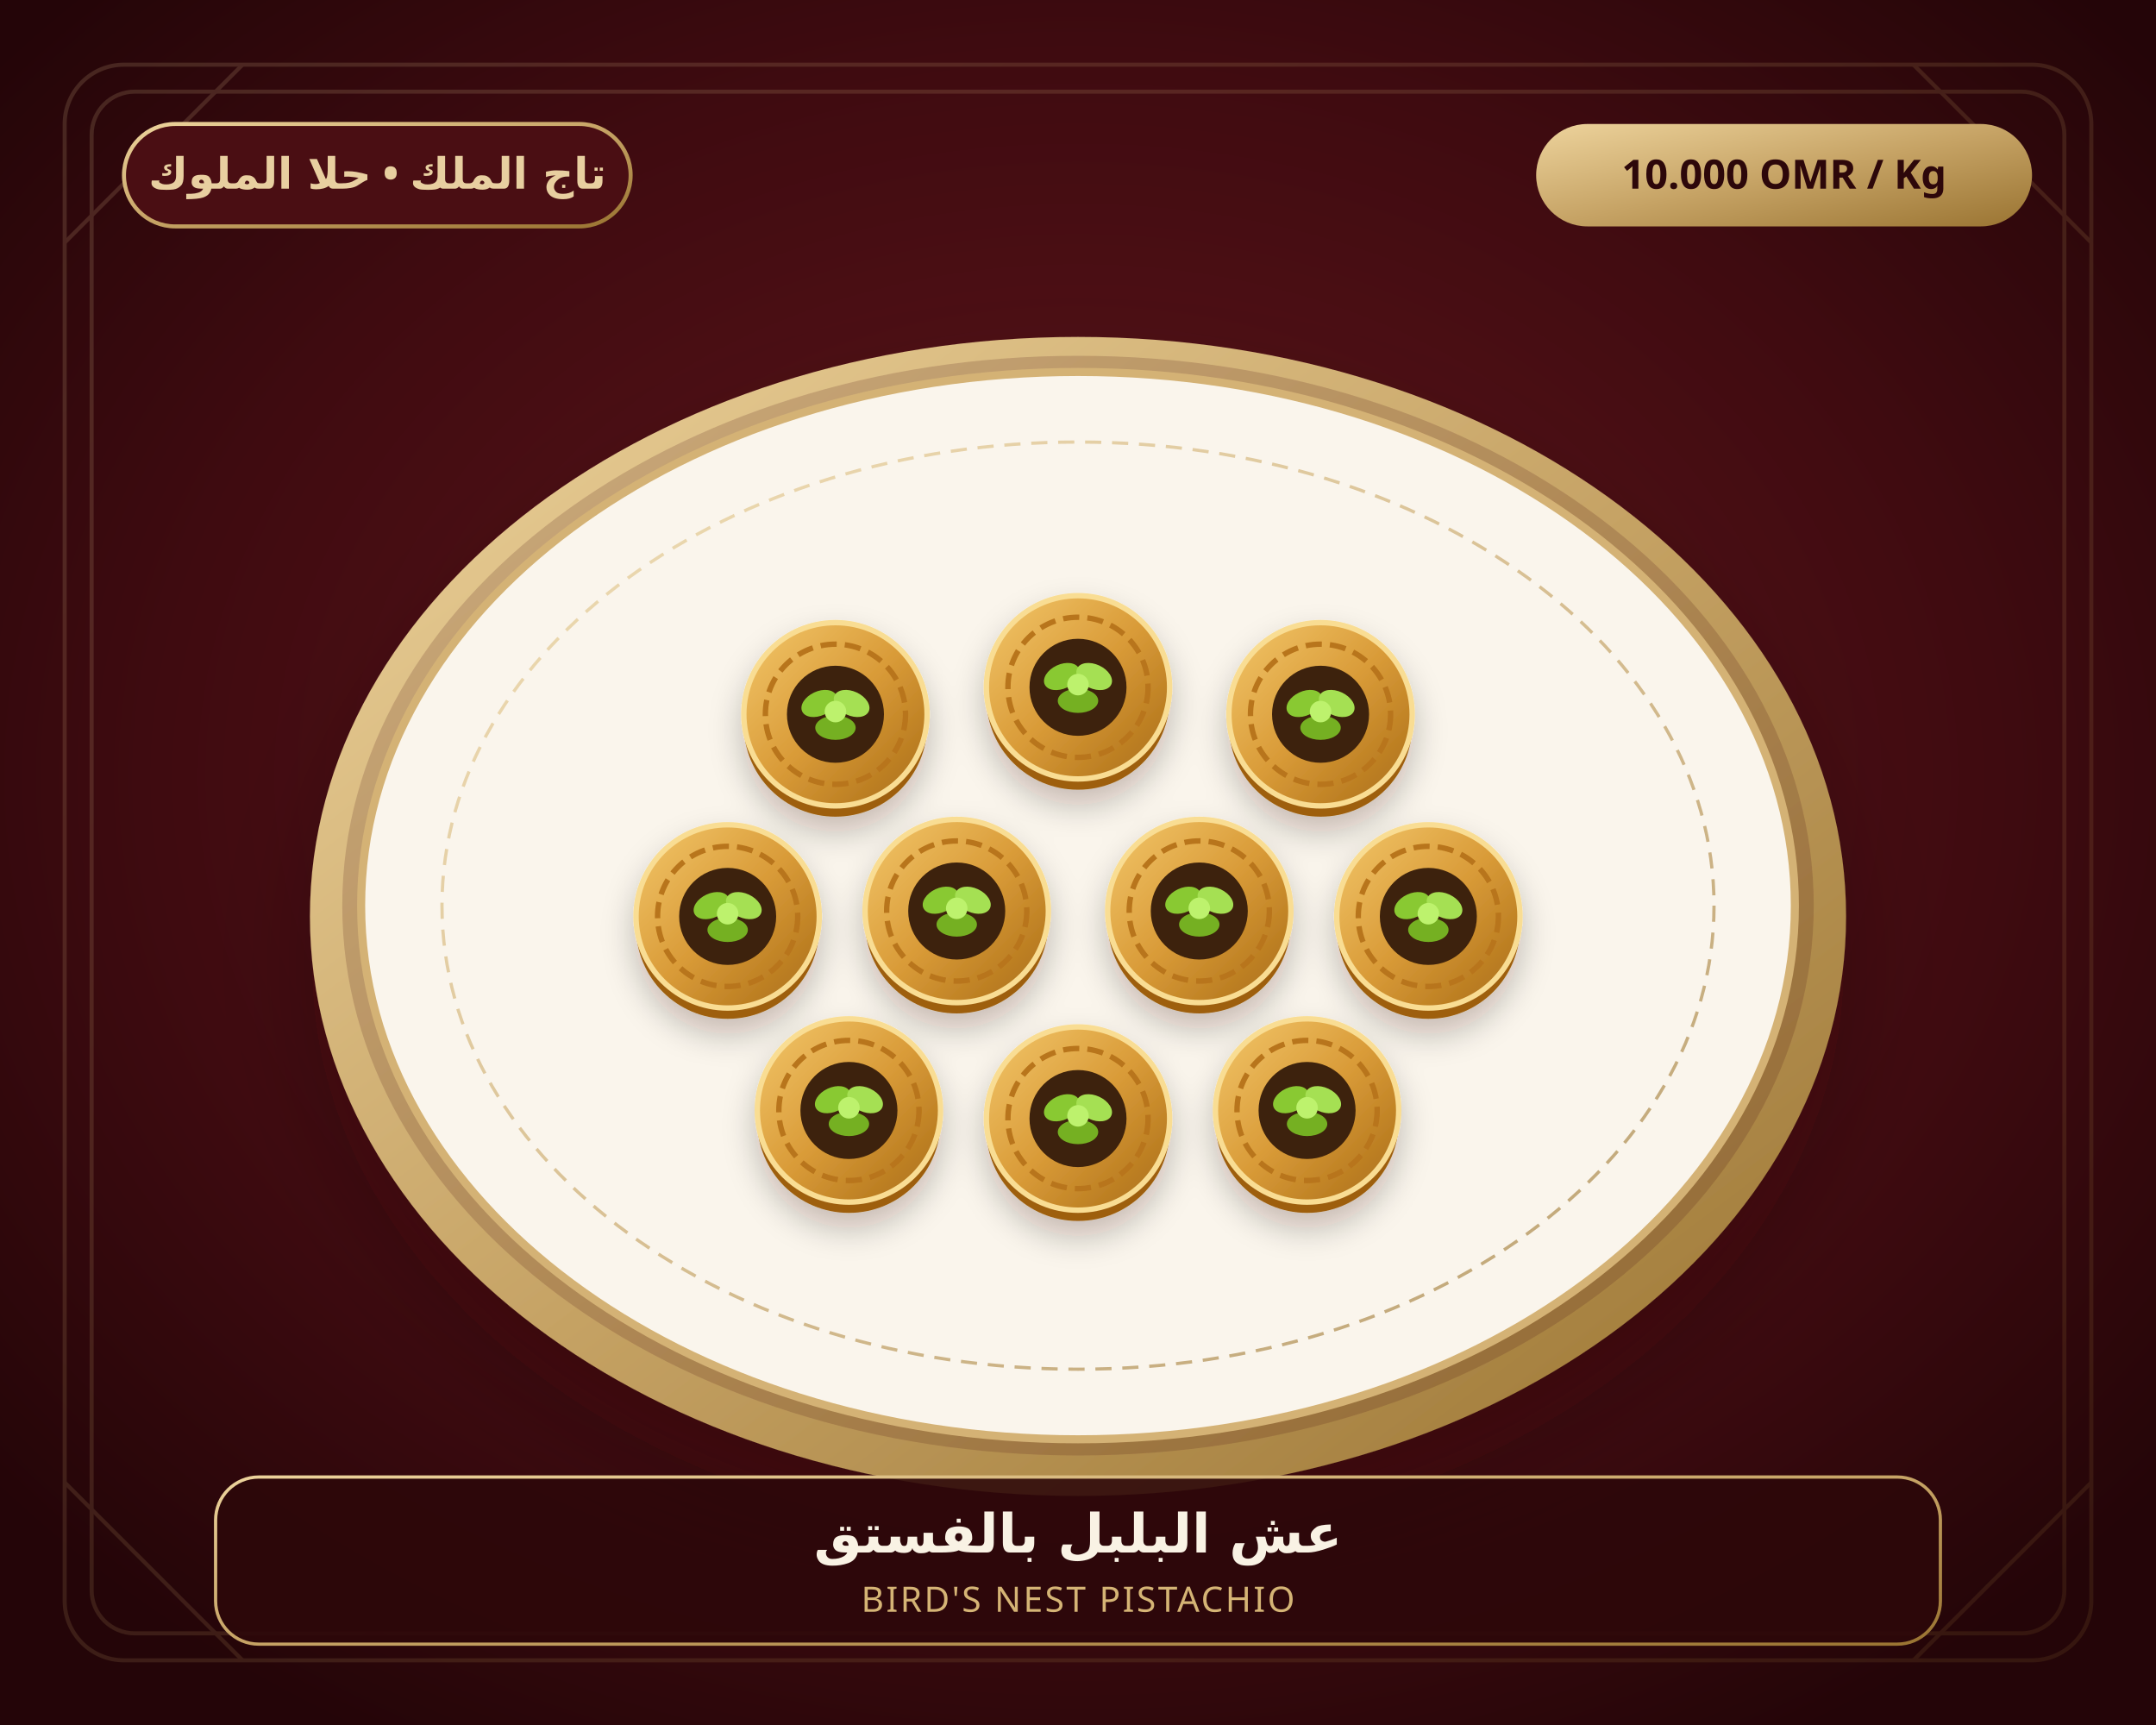
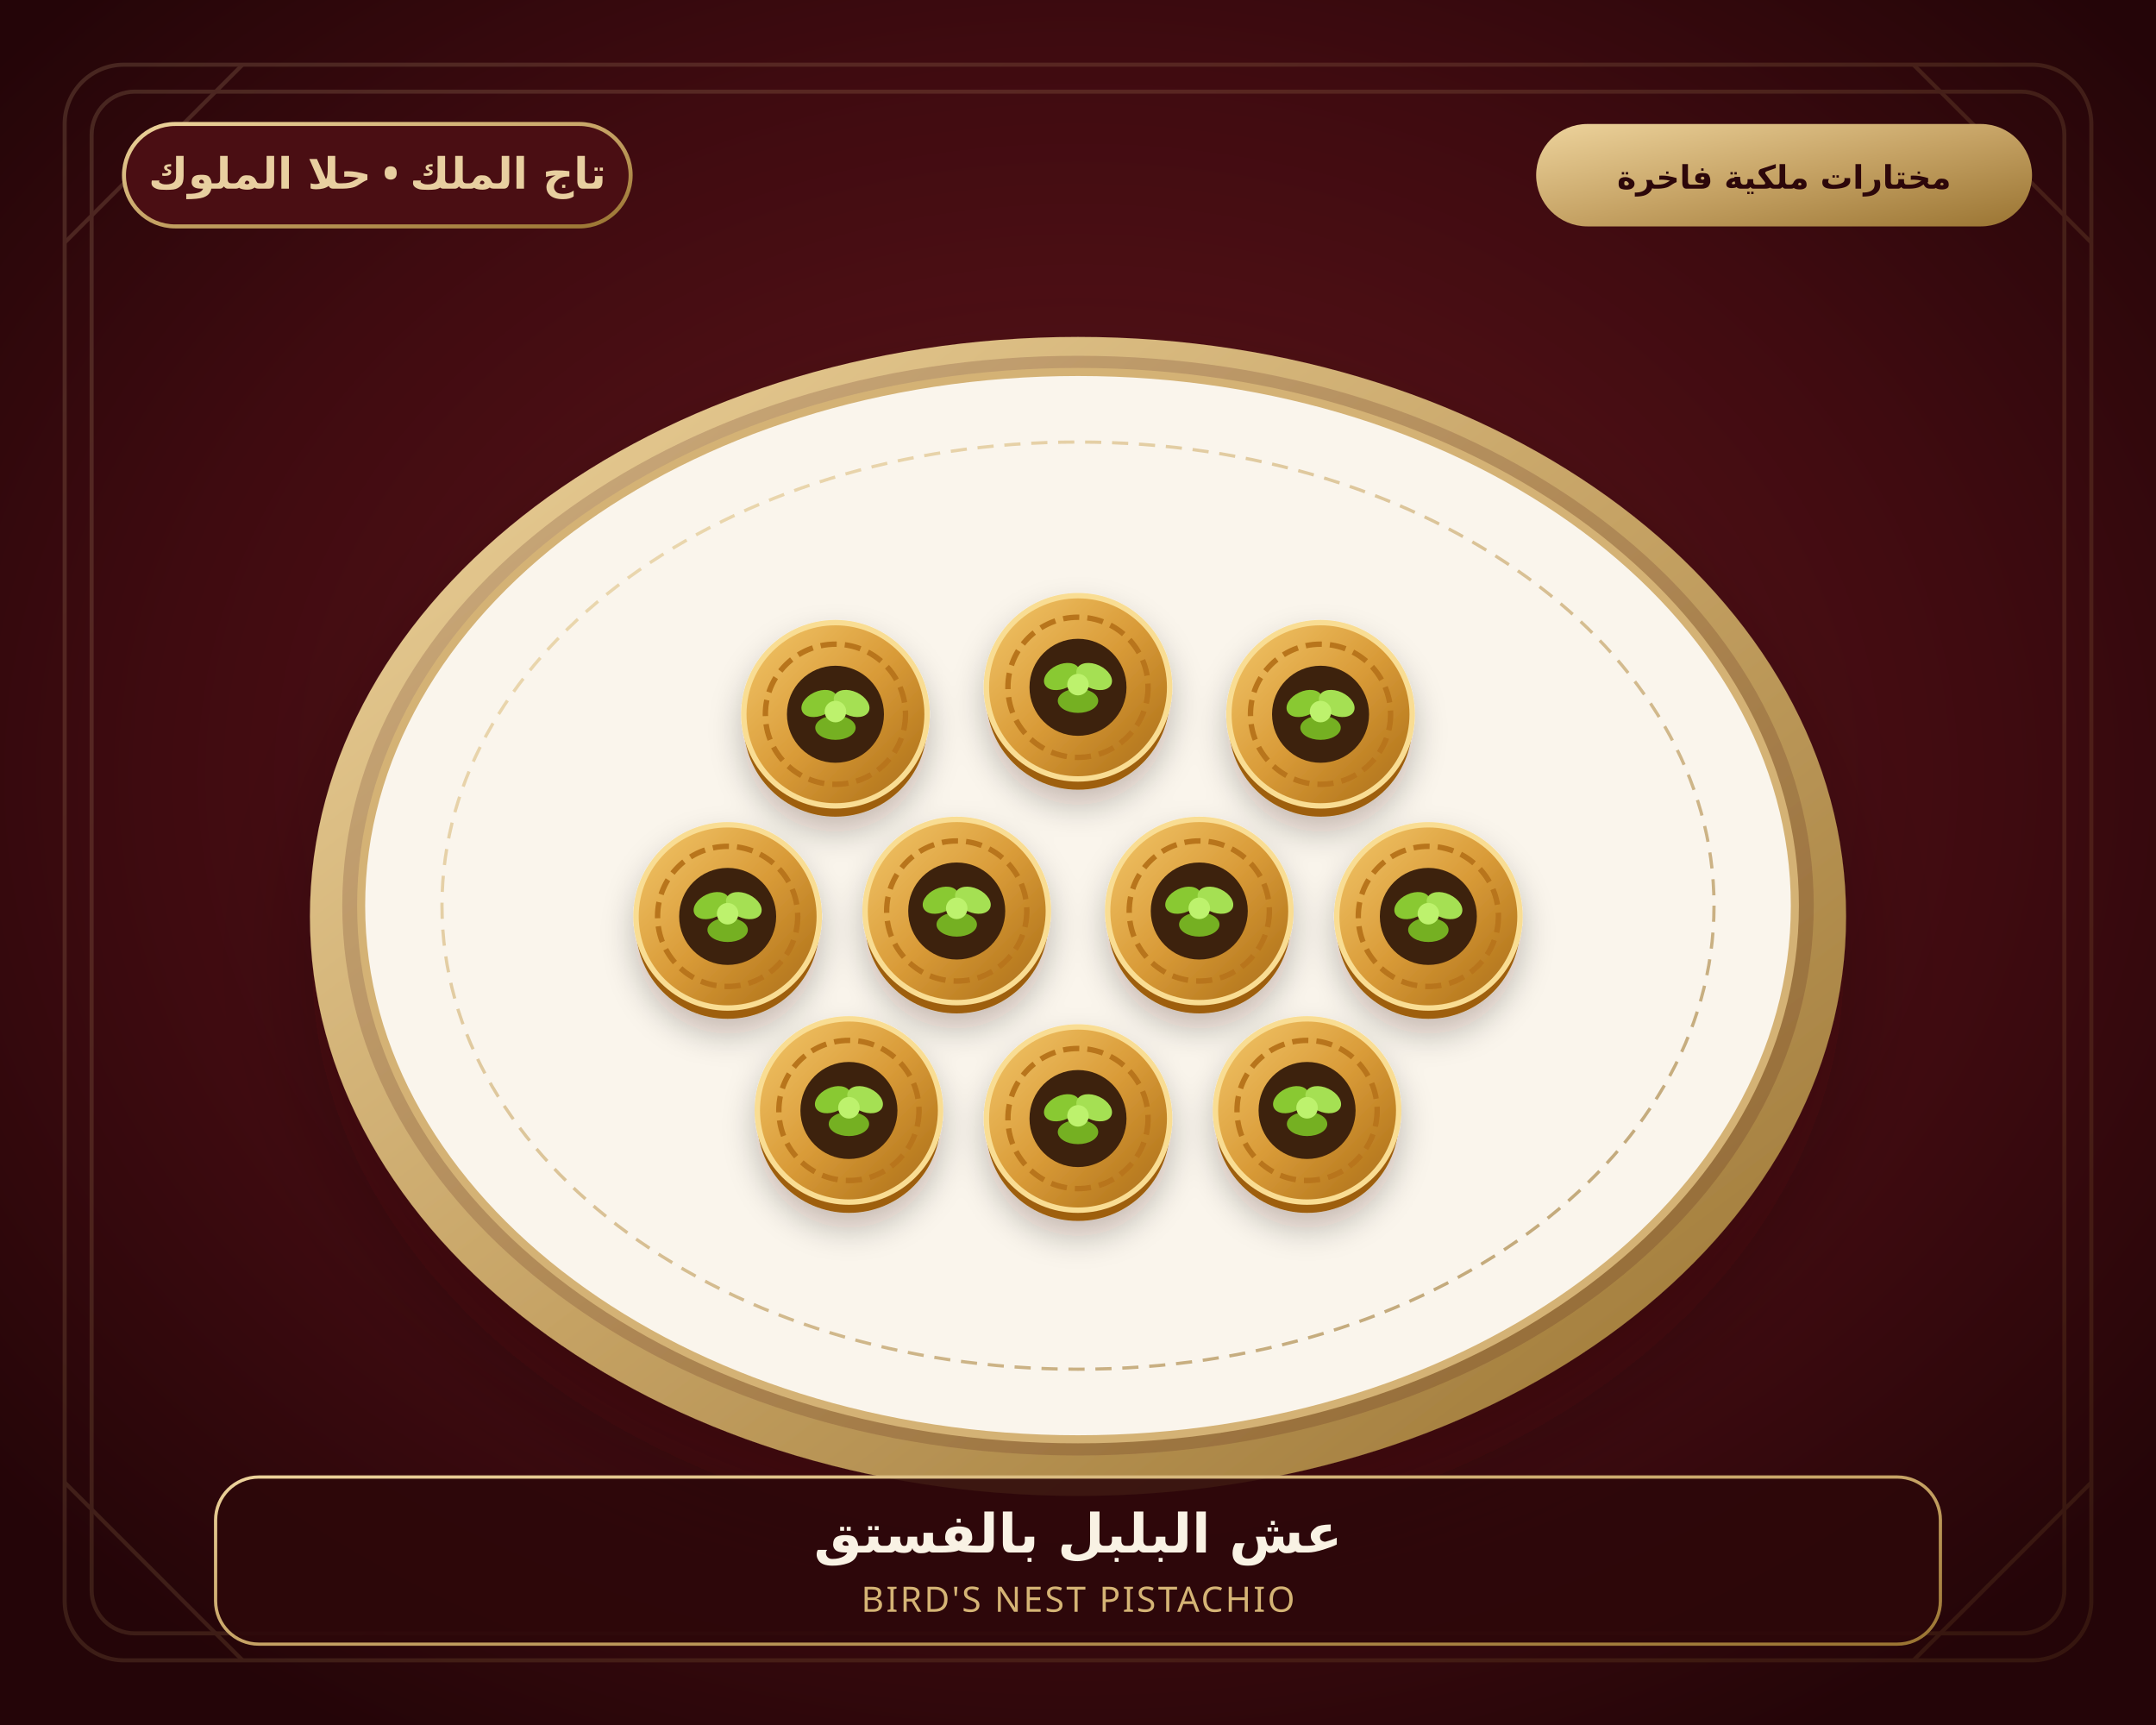
<svg xmlns="http://www.w3.org/2000/svg" viewBox="0 0 800 640" width="800" height="640">
  <defs>
    <radialGradient id="bgGrad" cx="50%" cy="45%" r="65%">
      <stop offset="0%" stop-color="#63151C" />
      <stop offset="65%" stop-color="#3F0B10" />
      <stop offset="100%" stop-color="#240508" />
    </radialGradient>
    <linearGradient id="goldRim" x1="0%" y1="0%" x2="100%" y2="100%">
      <stop offset="0%" stop-color="#EDD39C" />
      <stop offset="50%" stop-color="#C6A365" />
      <stop offset="100%" stop-color="#9A7432" />
    </linearGradient>
    <linearGradient id="kataifiGold" x1="0%" y1="0%" x2="100%" y2="100%">
      <stop offset="0%" stop-color="#F3C76B" />
      <stop offset="50%" stop-color="#D99B38" />
      <stop offset="100%" stop-color="#A86B14" />
    </linearGradient>
    <linearGradient id="pistachioGreen" x1="0%" y1="0%" x2="100%" y2="100%">
      <stop offset="0%" stop-color="#98C948" />
      <stop offset="55%" stop-color="#6CA329" />
      <stop offset="100%" stop-color="#467314" />
    </linearGradient>
    <linearGradient id="qishtaCream" x1="0%" y1="0%" x2="0%" y2="100%">
      <stop offset="0%" stop-color="#FFFFFF" />
      <stop offset="70%" stop-color="#FFF9EC" />
      <stop offset="100%" stop-color="#EFE2C8" />
    </linearGradient>
    <linearGradient id="walnutBronze" x1="0%" y1="0%" x2="100%" y2="100%">
      <stop offset="0%" stop-color="#C48845" />
      <stop offset="50%" stop-color="#8F5922" />
      <stop offset="100%" stop-color="#5E350E" />
    </linearGradient>
    <linearGradient id="chocoRich" x1="0%" y1="0%" x2="100%" y2="100%">
      <stop offset="0%" stop-color="#5A311D" />
      <stop offset="50%" stop-color="#3B1D0F" />
      <stop offset="100%" stop-color="#241007" />
    </linearGradient>
    <filter id="softShadow" x="-15%" y="-15%" width="130%" height="135%">
      <feDropShadow dx="0" dy="18" stdDeviation="18" flood-color="#2B070A" flood-opacity="0.22" />
    </filter>
    <filter id="pieceShadow" x="-20%" y="-20%" width="140%" height="140%">
      <feDropShadow dx="0" dy="6" stdDeviation="6" flood-color="#2B070A" flood-opacity="0.24" />
    </filter>
  </defs>
  <rect width="800" height="640" fill="url(#bgGrad)" />
  <g opacity="0.16" stroke="url(#goldRim)" stroke-width="1.5" fill="none">
    <rect x="24" y="24" width="752" height="592" rx="22" />
    <rect x="34" y="34" width="732" height="572" rx="16" />
    <path d="M24 90 L90 24 M776 90 L710 24 M24 550 L90 616 M776 550 L710 616" />
  </g>
  <g filter="url(#softShadow)">
    <ellipse cx="400" cy="340" rx="285" ry="215" fill="url(#goldRim)" />
    <ellipse cx="400" cy="336" rx="273" ry="204" fill="#4A0E13" opacity="0.18" />
    <ellipse cx="400" cy="336" rx="266" ry="198" fill="#FAF5EC" stroke="#D4B275" stroke-width="3" />
    <ellipse cx="400" cy="336" rx="236" ry="172" fill="none" stroke="url(#goldRim)" stroke-width="1.2" stroke-dasharray="6 4" opacity="0.65" />
  </g>
  <g filter="url(#pieceShadow)">
    <g transform="translate(310,265)">
      <circle cx="0" cy="4" r="34" fill="#9E5E10" />
      <circle cx="0" cy="0" r="34" fill="url(#kataifiGold)" stroke="#F9DD93" stroke-width="2" />
      <circle cx="0" cy="0" r="26" fill="none" stroke="#B8741A" stroke-width="2" stroke-dasharray="6 3" />
      <circle cx="0" cy="0" r="18" fill="#3D220A" />
      <ellipse cx="-6" cy="-4" rx="7" ry="4.5" transform="rotate(-25 -6 -4)" fill="#89C932" />
      <ellipse cx="6" cy="-4" rx="7" ry="4.5" transform="rotate(25 6 -4)" fill="#A5E052" />
      <ellipse cx="0" cy="5" rx="7.5" ry="4.5" fill="#74B021" />
      <circle cx="0" cy="-1" r="4" fill="#BDF26D" />
    </g>
    <g transform="translate(400,255)">
      <circle cx="0" cy="4" r="34" fill="#9E5E10" />
      <circle cx="0" cy="0" r="34" fill="url(#kataifiGold)" stroke="#F9DD93" stroke-width="2" />
      <circle cx="0" cy="0" r="26" fill="none" stroke="#B8741A" stroke-width="2" stroke-dasharray="6 3" />
      <circle cx="0" cy="0" r="18" fill="#3D220A" />
      <ellipse cx="-6" cy="-4" rx="7" ry="4.5" transform="rotate(-25 -6 -4)" fill="#89C932" />
      <ellipse cx="6" cy="-4" rx="7" ry="4.5" transform="rotate(25 6 -4)" fill="#A5E052" />
      <ellipse cx="0" cy="5" rx="7.5" ry="4.5" fill="#74B021" />
      <circle cx="0" cy="-1" r="4" fill="#BDF26D" />
    </g>
    <g transform="translate(490,265)">
      <circle cx="0" cy="4" r="34" fill="#9E5E10" />
      <circle cx="0" cy="0" r="34" fill="url(#kataifiGold)" stroke="#F9DD93" stroke-width="2" />
      <circle cx="0" cy="0" r="26" fill="none" stroke="#B8741A" stroke-width="2" stroke-dasharray="6 3" />
      <circle cx="0" cy="0" r="18" fill="#3D220A" />
      <ellipse cx="-6" cy="-4" rx="7" ry="4.5" transform="rotate(-25 -6 -4)" fill="#89C932" />
      <ellipse cx="6" cy="-4" rx="7" ry="4.5" transform="rotate(25 6 -4)" fill="#A5E052" />
      <ellipse cx="0" cy="5" rx="7.5" ry="4.5" fill="#74B021" />
      <circle cx="0" cy="-1" r="4" fill="#BDF26D" />
    </g>
    <g transform="translate(270,340)">
      <circle cx="0" cy="4" r="34" fill="#9E5E10" />
      <circle cx="0" cy="0" r="34" fill="url(#kataifiGold)" stroke="#F9DD93" stroke-width="2" />
      <circle cx="0" cy="0" r="26" fill="none" stroke="#B8741A" stroke-width="2" stroke-dasharray="6 3" />
      <circle cx="0" cy="0" r="18" fill="#3D220A" />
      <ellipse cx="-6" cy="-4" rx="7" ry="4.5" transform="rotate(-25 -6 -4)" fill="#89C932" />
      <ellipse cx="6" cy="-4" rx="7" ry="4.5" transform="rotate(25 6 -4)" fill="#A5E052" />
      <ellipse cx="0" cy="5" rx="7.5" ry="4.5" fill="#74B021" />
      <circle cx="0" cy="-1" r="4" fill="#BDF26D" />
    </g>
    <g transform="translate(355,338)">
      <circle cx="0" cy="4" r="34" fill="#9E5E10" />
      <circle cx="0" cy="0" r="34" fill="url(#kataifiGold)" stroke="#F9DD93" stroke-width="2" />
      <circle cx="0" cy="0" r="26" fill="none" stroke="#B8741A" stroke-width="2" stroke-dasharray="6 3" />
      <circle cx="0" cy="0" r="18" fill="#3D220A" />
      <ellipse cx="-6" cy="-4" rx="7" ry="4.5" transform="rotate(-25 -6 -4)" fill="#89C932" />
      <ellipse cx="6" cy="-4" rx="7" ry="4.5" transform="rotate(25 6 -4)" fill="#A5E052" />
      <ellipse cx="0" cy="5" rx="7.5" ry="4.5" fill="#74B021" />
      <circle cx="0" cy="-1" r="4" fill="#BDF26D" />
    </g>
    <g transform="translate(445,338)">
      <circle cx="0" cy="4" r="34" fill="#9E5E10" />
      <circle cx="0" cy="0" r="34" fill="url(#kataifiGold)" stroke="#F9DD93" stroke-width="2" />
      <circle cx="0" cy="0" r="26" fill="none" stroke="#B8741A" stroke-width="2" stroke-dasharray="6 3" />
      <circle cx="0" cy="0" r="18" fill="#3D220A" />
      <ellipse cx="-6" cy="-4" rx="7" ry="4.5" transform="rotate(-25 -6 -4)" fill="#89C932" />
      <ellipse cx="6" cy="-4" rx="7" ry="4.5" transform="rotate(25 6 -4)" fill="#A5E052" />
      <ellipse cx="0" cy="5" rx="7.5" ry="4.5" fill="#74B021" />
      <circle cx="0" cy="-1" r="4" fill="#BDF26D" />
    </g>
    <g transform="translate(530,340)">
      <circle cx="0" cy="4" r="34" fill="#9E5E10" />
      <circle cx="0" cy="0" r="34" fill="url(#kataifiGold)" stroke="#F9DD93" stroke-width="2" />
      <circle cx="0" cy="0" r="26" fill="none" stroke="#B8741A" stroke-width="2" stroke-dasharray="6 3" />
      <circle cx="0" cy="0" r="18" fill="#3D220A" />
      <ellipse cx="-6" cy="-4" rx="7" ry="4.5" transform="rotate(-25 -6 -4)" fill="#89C932" />
      <ellipse cx="6" cy="-4" rx="7" ry="4.5" transform="rotate(25 6 -4)" fill="#A5E052" />
      <ellipse cx="0" cy="5" rx="7.5" ry="4.5" fill="#74B021" />
      <circle cx="0" cy="-1" r="4" fill="#BDF26D" />
    </g>
    <g transform="translate(315,412)">
      <circle cx="0" cy="4" r="34" fill="#9E5E10" />
      <circle cx="0" cy="0" r="34" fill="url(#kataifiGold)" stroke="#F9DD93" stroke-width="2" />
      <circle cx="0" cy="0" r="26" fill="none" stroke="#B8741A" stroke-width="2" stroke-dasharray="6 3" />
      <circle cx="0" cy="0" r="18" fill="#3D220A" />
      <ellipse cx="-6" cy="-4" rx="7" ry="4.5" transform="rotate(-25 -6 -4)" fill="#89C932" />
      <ellipse cx="6" cy="-4" rx="7" ry="4.5" transform="rotate(25 6 -4)" fill="#A5E052" />
      <ellipse cx="0" cy="5" rx="7.5" ry="4.5" fill="#74B021" />
      <circle cx="0" cy="-1" r="4" fill="#BDF26D" />
    </g>
    <g transform="translate(400,415)">
      <circle cx="0" cy="4" r="34" fill="#9E5E10" />
      <circle cx="0" cy="0" r="34" fill="url(#kataifiGold)" stroke="#F9DD93" stroke-width="2" />
      <circle cx="0" cy="0" r="26" fill="none" stroke="#B8741A" stroke-width="2" stroke-dasharray="6 3" />
      <circle cx="0" cy="0" r="18" fill="#3D220A" />
      <ellipse cx="-6" cy="-4" rx="7" ry="4.5" transform="rotate(-25 -6 -4)" fill="#89C932" />
      <ellipse cx="6" cy="-4" rx="7" ry="4.5" transform="rotate(25 6 -4)" fill="#A5E052" />
      <ellipse cx="0" cy="5" rx="7.5" ry="4.5" fill="#74B021" />
      <circle cx="0" cy="-1" r="4" fill="#BDF26D" />
    </g>
    <g transform="translate(485,412)">
      <circle cx="0" cy="4" r="34" fill="#9E5E10" />
      <circle cx="0" cy="0" r="34" fill="url(#kataifiGold)" stroke="#F9DD93" stroke-width="2" />
      <circle cx="0" cy="0" r="26" fill="none" stroke="#B8741A" stroke-width="2" stroke-dasharray="6 3" />
      <circle cx="0" cy="0" r="18" fill="#3D220A" />
      <ellipse cx="-6" cy="-4" rx="7" ry="4.5" transform="rotate(-25 -6 -4)" fill="#89C932" />
      <ellipse cx="6" cy="-4" rx="7" ry="4.5" transform="rotate(25 6 -4)" fill="#A5E052" />
      <ellipse cx="0" cy="5" rx="7.5" ry="4.5" fill="#74B021" />
      <circle cx="0" cy="-1" r="4" fill="#BDF26D" />
    </g>
  </g>
  <g transform="translate(46, 46)">
    <rect x="0" y="0" width="188" height="38" rx="19" fill="#4A0E13" stroke="url(#goldRim)" stroke-width="1.5" />
    <text x="94" y="24" text-anchor="middle" fill="#E8CFA0" font-family="Amiri, Tajawal, sans-serif" font-size="16" font-weight="bold">تاج الملك • حلا الملوك</text>
  </g>
  <g transform="translate(570, 46)">
    <rect x="0" y="0" width="184" height="38" rx="19" fill="url(#goldRim)" />
-     <text x="92" y="24" text-anchor="middle" fill="#2D070A" font-family="Tajawal, Plus Jakarta Sans, sans-serif" font-size="15" font-weight="bold">10.000 OMR / Kg</text>
+     <text x="92" y="24" text-anchor="middle" fill="#2D070A" font-family="Tajawal, Plus Jakarta Sans, sans-serif" font-size="12" font-weight="bold">مختارات ملكية فاخرة</text>
  </g>
  <g transform="translate(80, 548)">
    <rect x="0" y="0" width="640" height="62" rx="16" fill="#2D070A" fill-opacity="0.88" stroke="url(#goldRim)" stroke-width="1.2" />
    <text x="320" y="28" text-anchor="middle" fill="#F9F2E4" font-family="Tajawal, Amiri, sans-serif" font-size="20" font-weight="bold">عش البلبل بالفستق</text>
    <text x="320" y="50" text-anchor="middle" fill="#D5B475" font-family="Plus Jakarta Sans, sans-serif" font-size="13" letter-spacing="0.8">BIRD'S NEST PISTACHIO</text>
  </g>
</svg>
